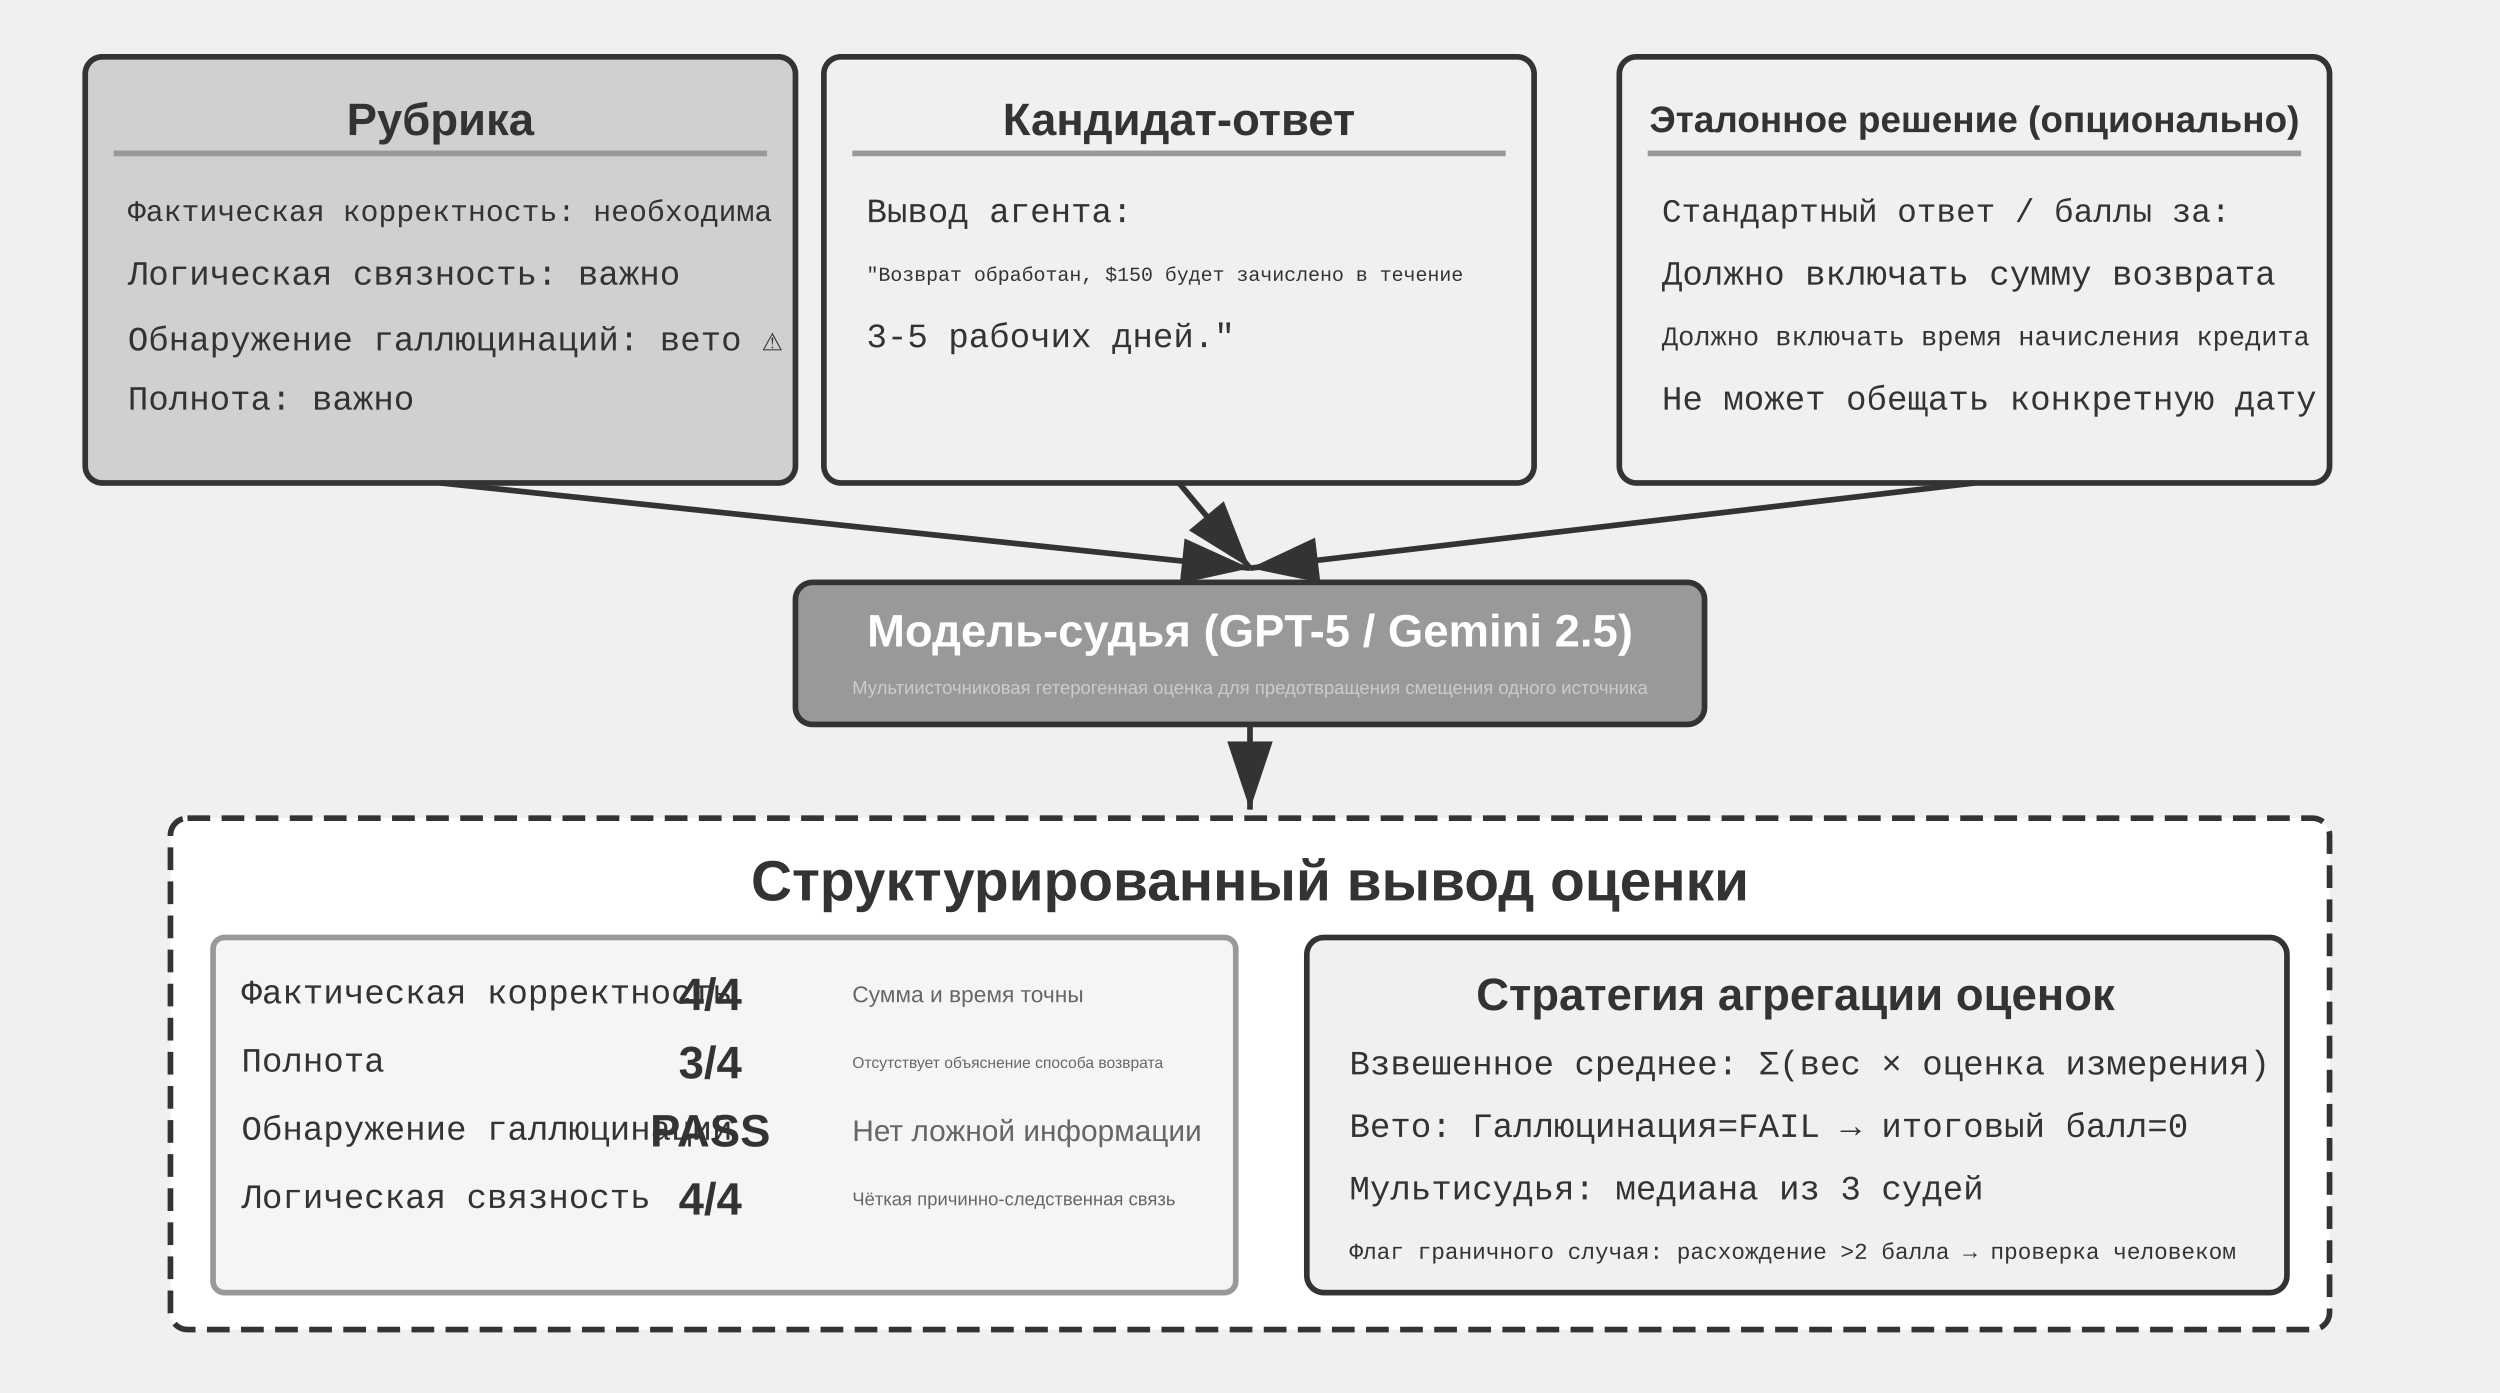
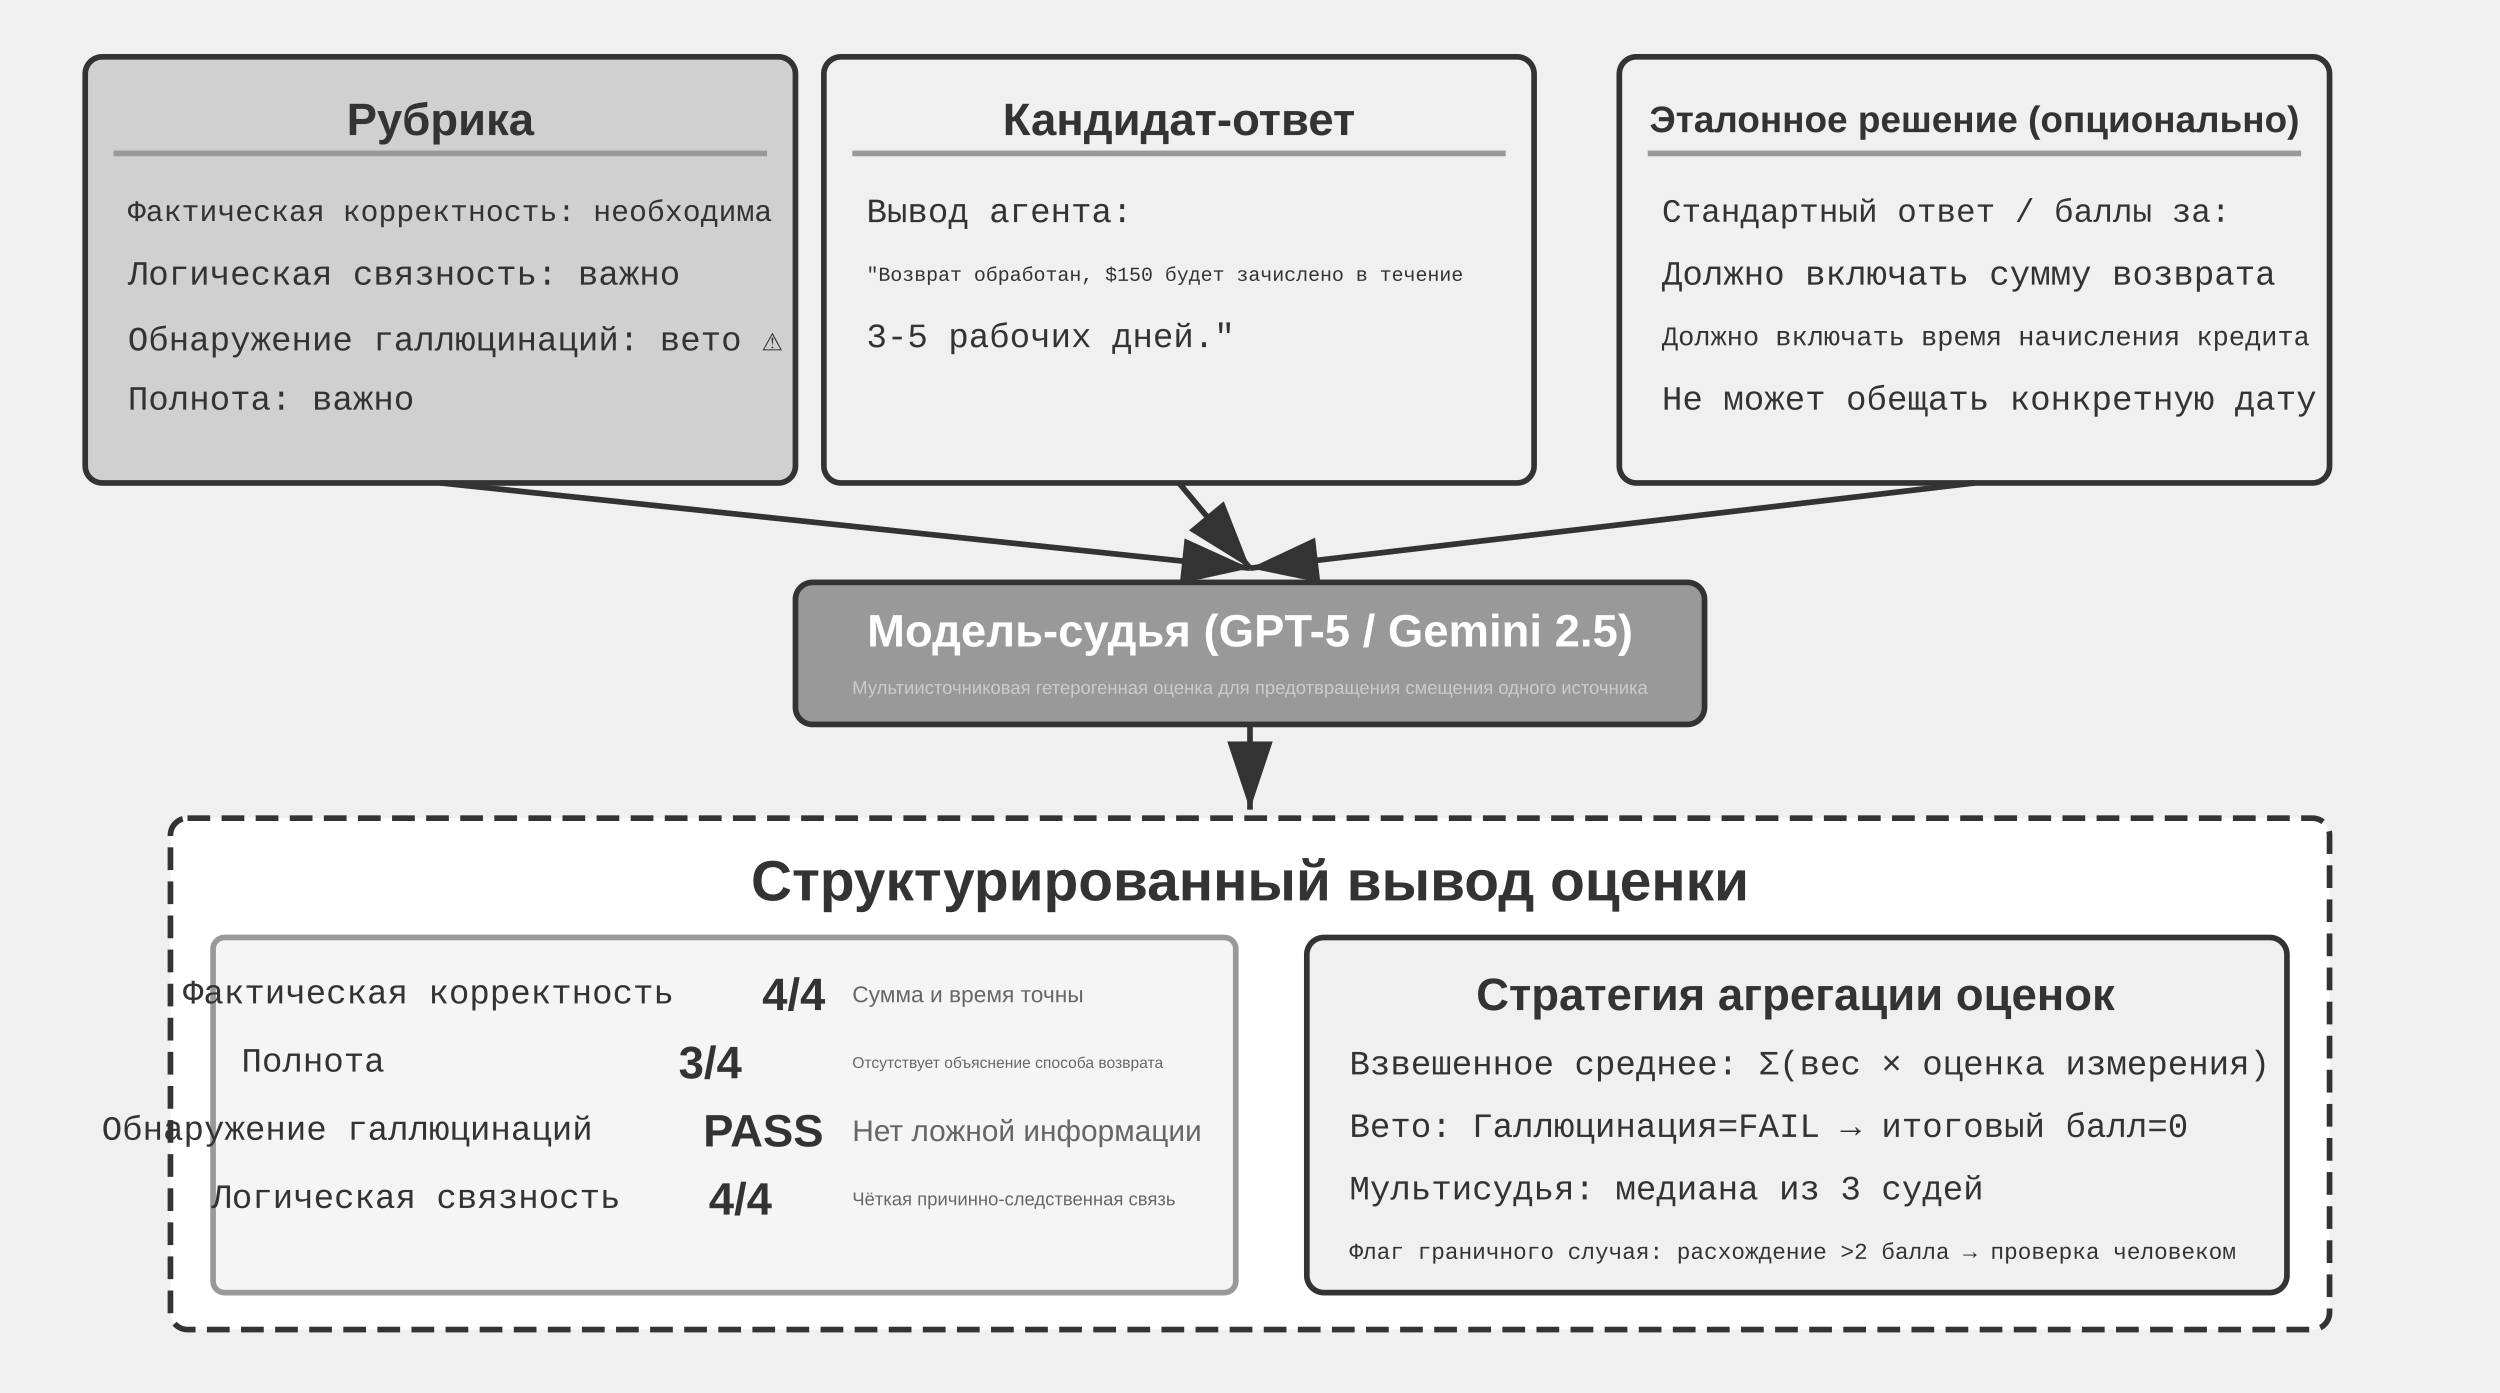
<svg xmlns="http://www.w3.org/2000/svg" viewBox="0 40 880 490" width="880" height="490" style="background:#ffffff">
  <defs>
    <marker id="ah" markerWidth="12" markerHeight="8" refX="12" refY="4" orient="auto">
      <polygon points="0 0, 12 4, 0 8" fill="#333333" />
    </marker>
    <marker id="ah-light" markerWidth="12" markerHeight="8" refX="12" refY="4" orient="auto">
      <polygon points="0 0, 12 4, 0 8" fill="#999999" />
    </marker>
  </defs>
  <rect x="30" y="60" width="250" height="150" rx="6" fill="#d0d0d0" stroke="#333333" stroke-width="2" />
  <text x="155" y="82" font-family="Arial, 'Helvetica Neue', Helvetica, 'PingFang SC', 'Microsoft YaHei', sans-serif" font-size="16" fill="#333333" text-anchor="middle" dominant-baseline="central" font-weight="bold">Рубрика</text>
  <line x1="40" y1="94" x2="270" y2="94" stroke="#999999" stroke-width="2" />
  <text x="45" y="115" font-family="'Courier New', Courier, monospace" font-size="10.5" fill="#333333" text-anchor="start" dominant-baseline="central">Фактическая корректность: необходима</text>
  <text x="45" y="137" font-family="'Courier New', Courier, monospace" font-size="12" fill="#333333" text-anchor="start" dominant-baseline="central">Логическая связность: важно</text>
  <text x="45" y="159" font-family="'Courier New', Courier, monospace" font-size="12" fill="#333333" text-anchor="start" dominant-baseline="central">Обнаружение галлюцинаций: вето ⚠</text>
  <text x="45" y="181" font-family="'Courier New', Courier, monospace" font-size="12" fill="#333333" text-anchor="start" dominant-baseline="central">Полнота: важно</text>
  <rect x="290" y="60" width="250" height="150" rx="6" fill="#f0f0f0" stroke="#333333" stroke-width="2" />
  <text x="415" y="82" font-family="Arial, 'Helvetica Neue', Helvetica, 'PingFang SC', 'Microsoft YaHei', sans-serif" font-size="16" fill="#333333" text-anchor="middle" dominant-baseline="central" font-weight="bold">Кандидат-ответ</text>
  <line x1="300" y1="94" x2="530" y2="94" stroke="#999999" stroke-width="2" />
  <text x="305" y="115" font-family="'Courier New', Courier, monospace" font-size="12" fill="#333333" text-anchor="start" dominant-baseline="central">Вывод агента:</text>
  <text x="305" y="137" font-family="'Courier New', Courier, monospace" font-size="7" fill="#333333" text-anchor="start" dominant-baseline="central">"Возврат обработан, $150 будет зачислено в течение</text>
  <text x="305" y="159" font-family="'Courier New', Courier, monospace" font-size="12" fill="#333333" text-anchor="start" dominant-baseline="central"> 3-5 рабочих дней."</text>
  <text x="305" y="181" font-family="'Courier New', Courier, monospace" font-size="12" fill="#333333" text-anchor="start" dominant-baseline="central" />
  <rect x="570" y="60" width="250" height="150" rx="6" fill="#f0f0f0" stroke="#333333" stroke-width="2" />
  <text x="695" y="82" font-family="Arial, 'Helvetica Neue', Helvetica, 'PingFang SC', 'Microsoft YaHei', sans-serif" font-size="13" fill="#333333" text-anchor="middle" dominant-baseline="central" font-weight="bold">Эталонное решение (опционально)</text>
  <line x1="580" y1="94" x2="810" y2="94" stroke="#999999" stroke-width="2" />
  <text x="585" y="115" font-family="'Courier New', Courier, monospace" font-size="11.5" fill="#333333" text-anchor="start" dominant-baseline="central">Стандартный ответ / баллы за:</text>
  <text x="585" y="137" font-family="'Courier New', Courier, monospace" font-size="12" fill="#333333" text-anchor="start" dominant-baseline="central">Должно включать сумму возврата</text>
  <text x="585" y="159" font-family="'Courier New', Courier, monospace" font-size="9.5" fill="#333333" text-anchor="start" dominant-baseline="central">Должно включать время начисления кредита</text>
  <text x="585" y="181" font-family="'Courier New', Courier, monospace" font-size="12" fill="#333333" text-anchor="start" dominant-baseline="central">Не может обещать конкретную дату</text>
  <line x1="155" y1="210" x2="440" y2="240" stroke="#333333" stroke-width="2" marker-end="url(#ah)" />
  <line x1="415" y1="210" x2="440" y2="240" stroke="#333333" stroke-width="2" marker-end="url(#ah)" />
  <line x1="695" y1="210" x2="440" y2="240" stroke="#333333" stroke-width="2" marker-end="url(#ah)" />
  <rect x="280" y="245" width="320" height="50" rx="6" fill="#999999" stroke="#333333" stroke-width="2" />
  <text x="440" y="262" font-family="Arial, 'Helvetica Neue', Helvetica, 'PingFang SC', 'Microsoft YaHei', sans-serif" font-size="16" fill="#ffffff" text-anchor="middle" dominant-baseline="central" font-weight="bold">Модель-судья (GPT-5 / Gemini 2.5)</text>
  <text x="440" y="282" font-family="Arial, 'Helvetica Neue', Helvetica, 'PingFang SC', 'Microsoft YaHei', sans-serif" font-size="6.5" fill="#cccccc" text-anchor="middle" dominant-baseline="central" font-weight="normal">Мультиисточниковая гетерогенная оценка для предотвращения смещения одного источника</text>
  <line x1="440" y1="295" x2="440" y2="325" stroke="#333333" stroke-width="2" marker-end="url(#ah)" />
  <rect x="60" y="328" width="760" height="180" rx="6" fill="#ffffff" stroke="#333333" stroke-width="2" stroke-dasharray="8,4" />
  <text x="440" y="350" font-family="Arial, 'Helvetica Neue', Helvetica, 'PingFang SC', 'Microsoft YaHei', sans-serif" font-size="20" fill="#333333" text-anchor="middle" dominant-baseline="central" font-weight="bold">Структурированный вывод оценки</text>
  <rect x="75" y="370" width="360" height="125" rx="4" fill="#f5f5f5" stroke="#999999" stroke-width="2" />
-   <text x="85" y="390" font-family="'Courier New', Courier, monospace" font-size="12" fill="#333333" text-anchor="start" dominant-baseline="central">Фактическая корректность   </text>
-   <text x="250" y="390" font-family="Arial, 'Helvetica Neue', Helvetica, 'PingFang SC', 'Microsoft YaHei', sans-serif" font-size="16" fill="#333333" text-anchor="middle" dominant-baseline="central" font-weight="bold">4/4</text>
+   <text x="64.4" y="390" font-family="'Courier New', Courier, monospace" font-size="12" fill="#333333" text-anchor="start" dominant-baseline="central">Фактическая корректность   </text>
+   <text x="279.4" y="390" font-family="Arial, 'Helvetica Neue', Helvetica, 'PingFang SC', 'Microsoft YaHei', sans-serif" font-size="16" fill="#333333" text-anchor="middle" dominant-baseline="central" font-weight="bold">4/4</text>
  <text x="300" y="390" font-family="Arial, 'Helvetica Neue', Helvetica, 'PingFang SC', 'Microsoft YaHei', sans-serif" font-size="8" fill="#666666" text-anchor="start" dominant-baseline="central" font-weight="normal">Сумма и время точны</text>
  <text x="85" y="414" font-family="'Courier New', Courier, monospace" font-size="12" fill="#333333" text-anchor="start" dominant-baseline="central">Полнота     </text>
  <text x="250" y="414" font-family="Arial, 'Helvetica Neue', Helvetica, 'PingFang SC', 'Microsoft YaHei', sans-serif" font-size="16" fill="#333333" text-anchor="middle" dominant-baseline="central" font-weight="bold">3/4</text>
  <text x="300" y="414" font-family="Arial, 'Helvetica Neue', Helvetica, 'PingFang SC', 'Microsoft YaHei', sans-serif" font-size="5.5" fill="#666666" text-anchor="start" dominant-baseline="central" font-weight="normal">Отсутствует объяснение способа возврата</text>
-   <text x="85" y="438" font-family="'Courier New', Courier, monospace" font-size="12" fill="#333333" text-anchor="start" dominant-baseline="central">Обнаружение галлюцинаций    </text>
-   <text x="250" y="438" font-family="Arial, 'Helvetica Neue', Helvetica, 'PingFang SC', 'Microsoft YaHei', sans-serif" font-size="16" fill="#333333" text-anchor="middle" dominant-baseline="central" font-weight="bold">PASS</text>
+   <text x="35.8" y="438" font-family="'Courier New', Courier, monospace" font-size="12" fill="#333333" text-anchor="start" dominant-baseline="central">Обнаружение галлюцинаций    </text>
+   <text x="268.7" y="438" font-family="Arial, 'Helvetica Neue', Helvetica, 'PingFang SC', 'Microsoft YaHei', sans-serif" font-size="16" fill="#333333" text-anchor="middle" dominant-baseline="central" font-weight="bold">PASS</text>
  <text x="300" y="438" font-family="Arial, 'Helvetica Neue', Helvetica, 'PingFang SC', 'Microsoft YaHei', sans-serif" font-size="10.5" fill="#666666" text-anchor="start" dominant-baseline="central" font-weight="normal">Нет ложной информации</text>
-   <text x="85" y="462" font-family="'Courier New', Courier, monospace" font-size="12" fill="#333333" text-anchor="start" dominant-baseline="central">Логическая связность   </text>
-   <text x="250" y="462" font-family="Arial, 'Helvetica Neue', Helvetica, 'PingFang SC', 'Microsoft YaHei', sans-serif" font-size="16" fill="#333333" text-anchor="middle" dominant-baseline="central" font-weight="bold">4/4</text>
+   <text x="74.4" y="462" font-family="'Courier New', Courier, monospace" font-size="12" fill="#333333" text-anchor="start" dominant-baseline="central">Логическая связность   </text>
+   <text x="260.6" y="462" font-family="Arial, 'Helvetica Neue', Helvetica, 'PingFang SC', 'Microsoft YaHei', sans-serif" font-size="16" fill="#333333" text-anchor="middle" dominant-baseline="central" font-weight="bold">4/4</text>
  <text x="300" y="462" font-family="Arial, 'Helvetica Neue', Helvetica, 'PingFang SC', 'Microsoft YaHei', sans-serif" font-size="6.5" fill="#666666" text-anchor="start" dominant-baseline="central" font-weight="normal">Чёткая причинно-следственная связь</text>
  <rect x="460" y="370" width="345" height="125" rx="6" fill="#f0f0f0" stroke="#333333" stroke-width="2" />
  <text x="632" y="390" font-family="Arial, 'Helvetica Neue', Helvetica, 'PingFang SC', 'Microsoft YaHei', sans-serif" font-size="16" fill="#333333" text-anchor="middle" dominant-baseline="central" font-weight="bold">Стратегия агрегации оценок</text>
  <text x="475" y="415" font-family="'Courier New', Courier, monospace" font-size="12" fill="#333333" text-anchor="start" dominant-baseline="central">Взвешенное среднее: Σ(вес × оценка измерения)</text>
  <text x="475" y="437" font-family="'Courier New', Courier, monospace" font-size="12" fill="#333333" text-anchor="start" dominant-baseline="central">Вето: Галлюцинация=FAIL → итоговый балл=0</text>
  <text x="475" y="459" font-family="'Courier New', Courier, monospace" font-size="12" fill="#333333" text-anchor="start" dominant-baseline="central">Мультисудья: медиана из 3 судей</text>
  <text x="475" y="481" font-family="'Courier New', Courier, monospace" font-size="8" fill="#333333" text-anchor="start" dominant-baseline="central">Флаг граничного случая: расхождение &gt;2 балла → проверка человеком</text>
</svg>
